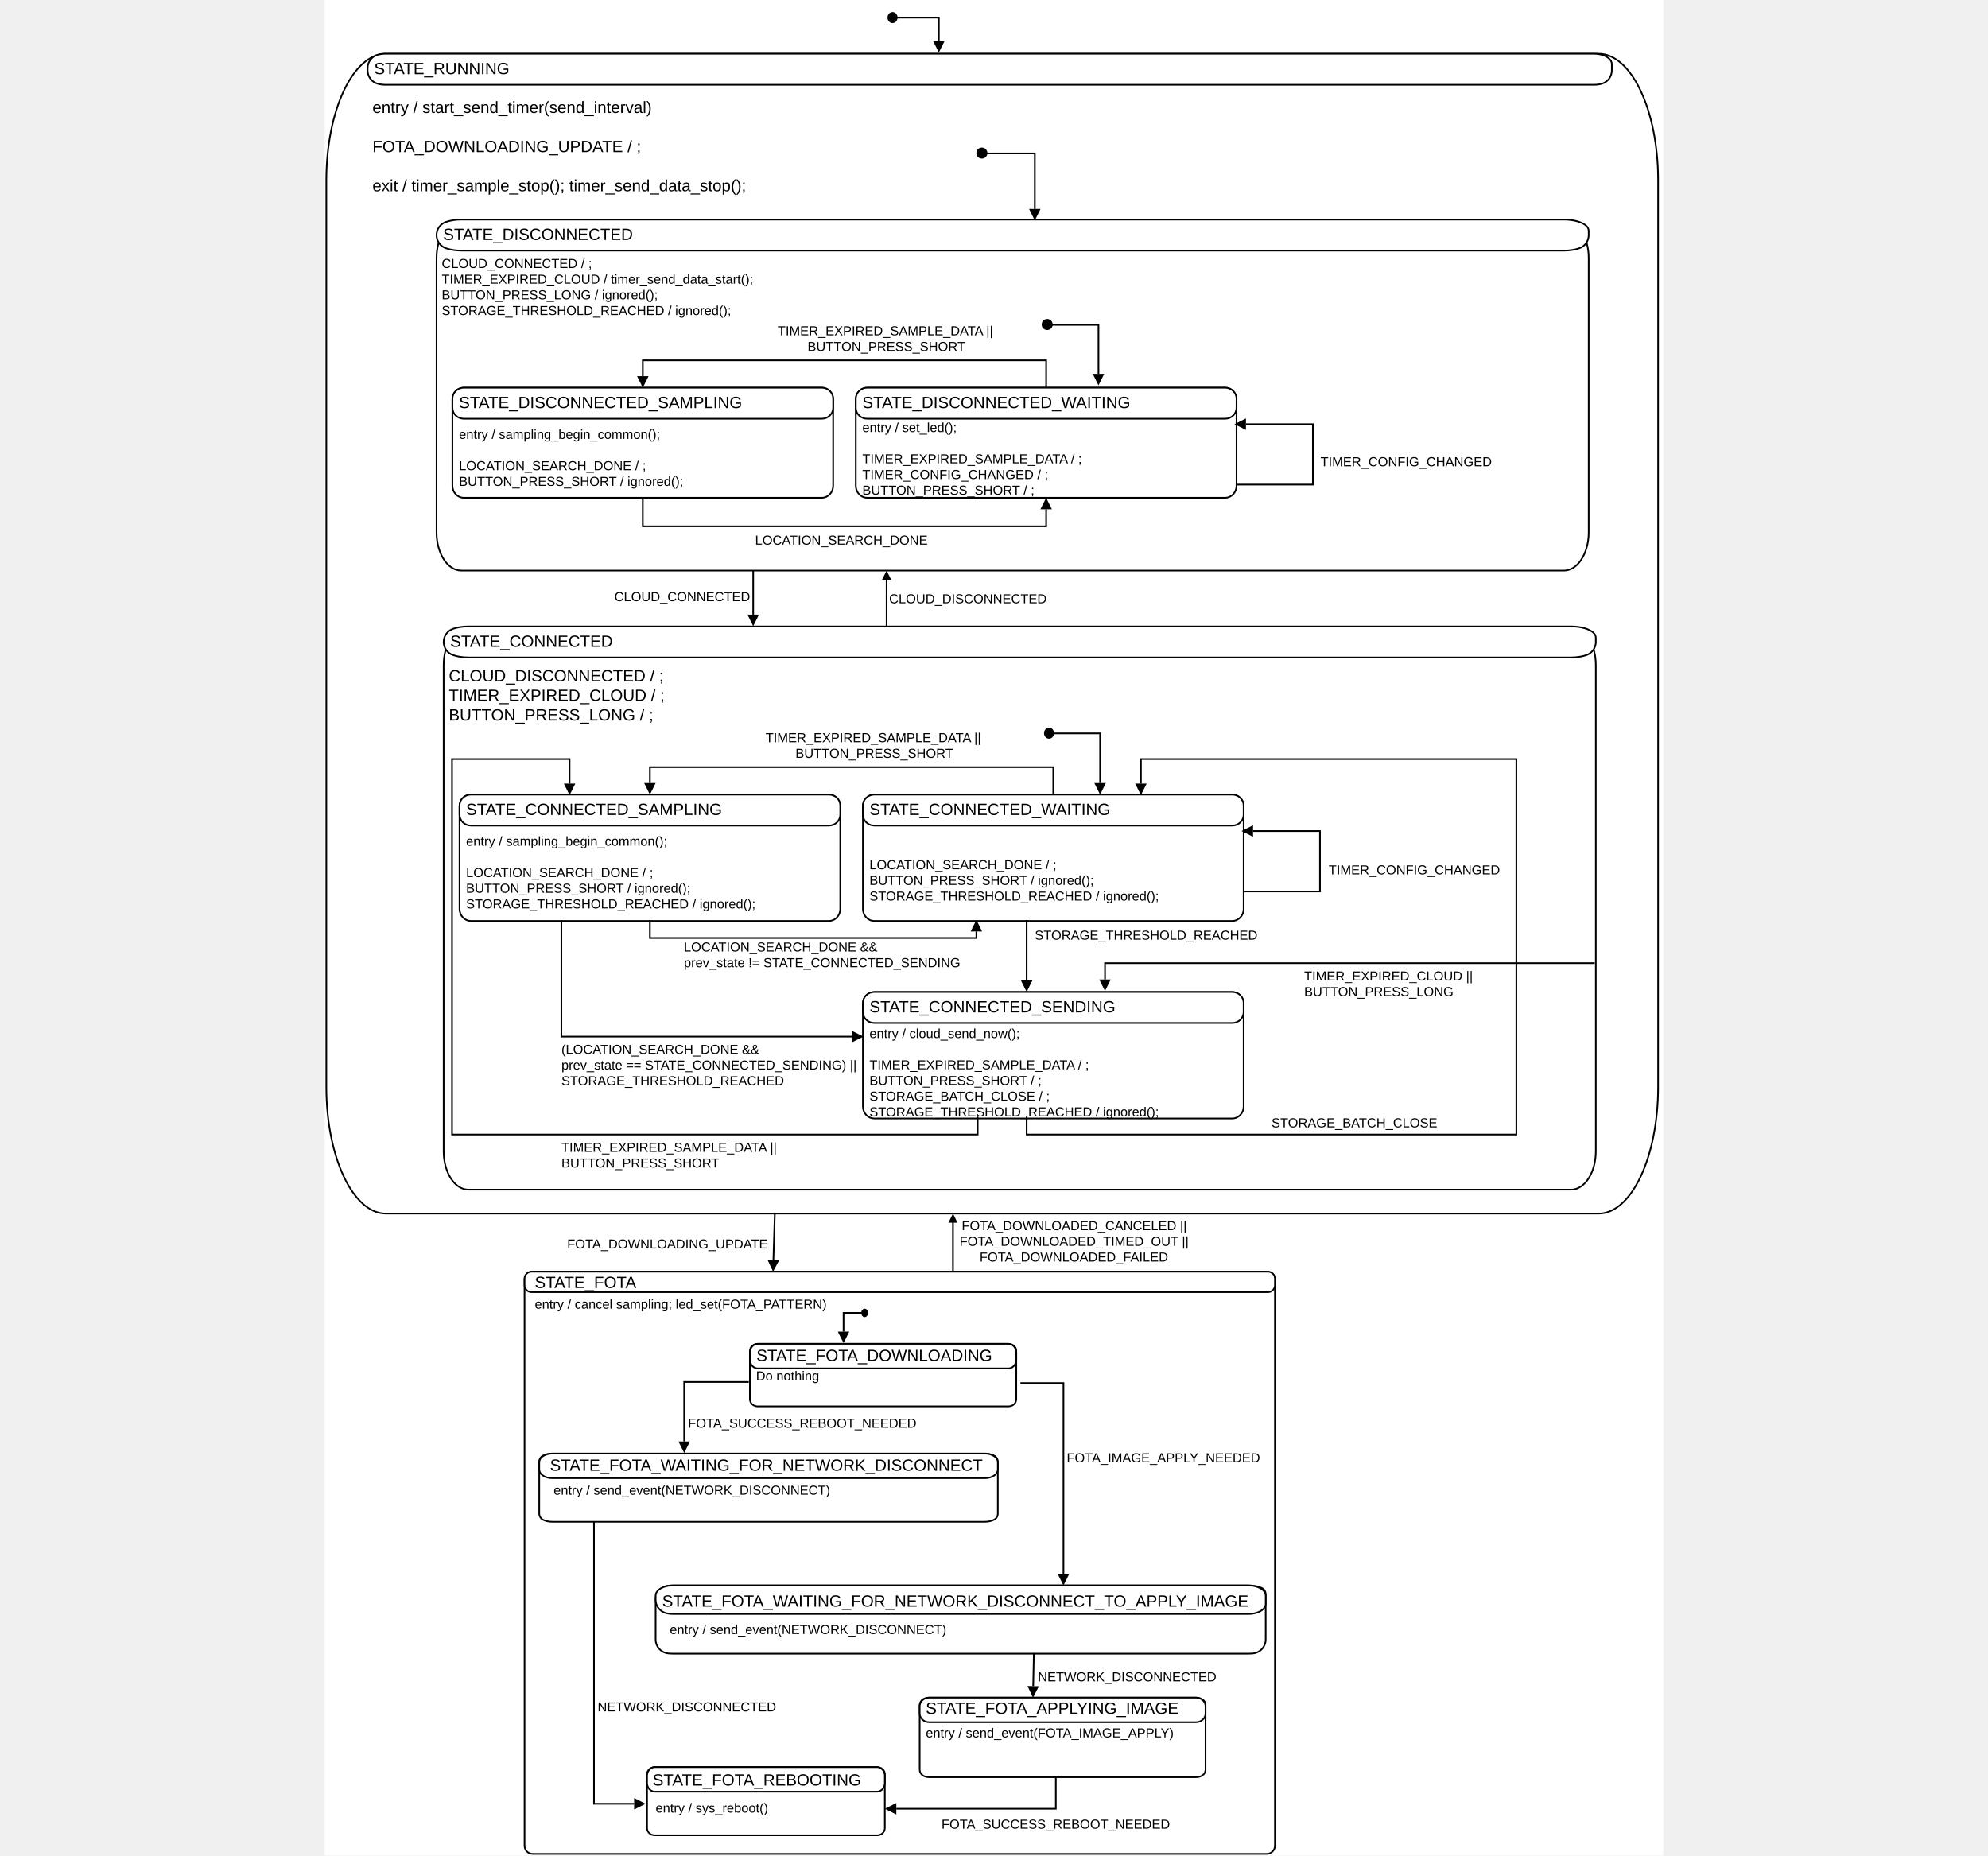
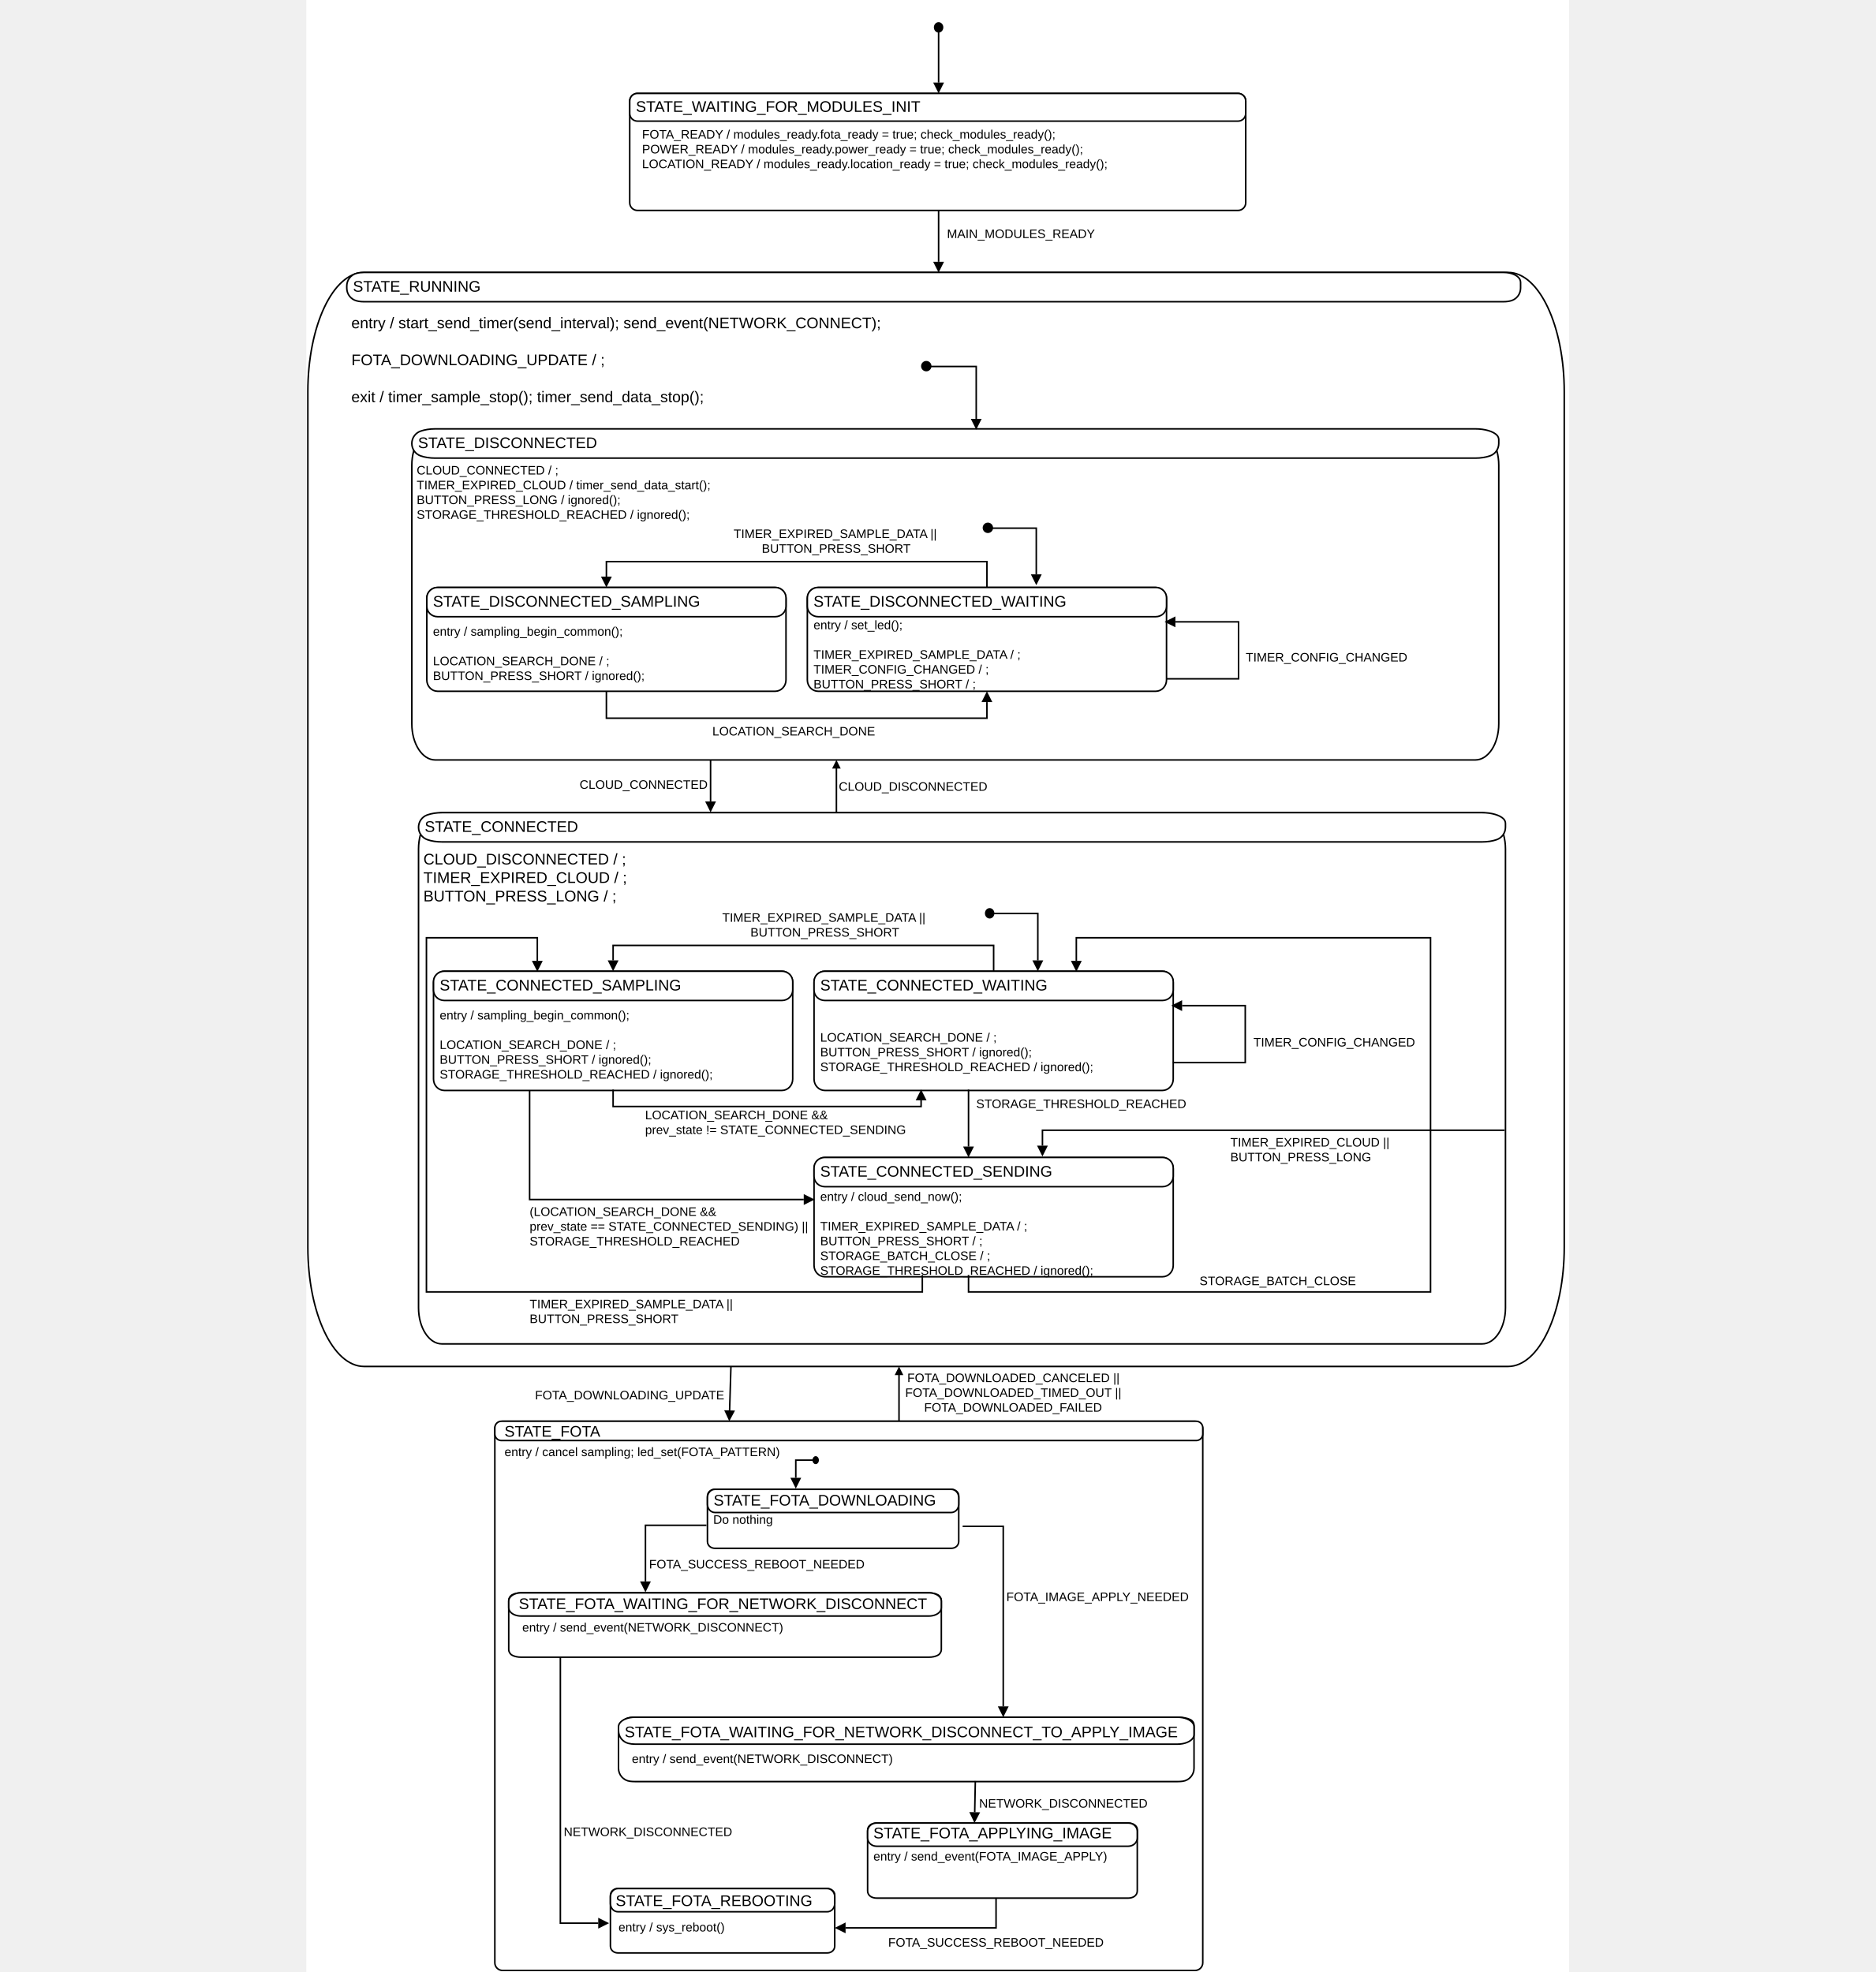
- <svg xmlns="http://www.w3.org/2000/svg" xmlns:xlink="http://www.w3.org/1999/xlink" width="16.914in" height="15.787in" viewBox="0 0 820 1136.66" xml:space="preserve" color-interpolation-filters="sRGB" class="st13">
+ <svg xmlns="http://www.w3.org/2000/svg" xmlns:xlink="http://www.w3.org/1999/xlink" width="16.914in" height="17.787in" viewBox="0 -144 820 1280.66" xml:space="preserve" color-interpolation-filters="sRGB" class="st13">
  <style type="text/css">
	
		.st1 {fill:#ffffff;stroke:#000000;stroke-width:1}
		.st2 {fill:#000000;fill-opacity:1;stroke:#000000;stroke-opacity:1;stroke-width:0.284}
		.st3 {marker-end:url(#mrkr4-6);stroke:#000000;stroke-linecap:butt;stroke-width:1}
		.st4 {fill:none;stroke:none;stroke-linecap:butt;stroke-width:0.75}
		.st5 {fill:#000000;font-family:Arial;font-size:0.833em}
		.st6 {fill:#000000;font-family:Arial;font-size:0.667em}
		.st7 {fill:#ffffff;stroke:none;stroke-linecap:butt;stroke-width:0.75}
		.st8 {fill:#000000;stroke:#000000;stroke-width:1}
		.st9 {fill:none;stroke:none;stroke-width:1}
		.st10 {font-size:1em}
		.st11 {marker-start:url(#mrkr4-289);stroke:#000000;stroke-linecap:butt;stroke-width:1}
		.st12 {fill:#000000;fill-opacity:1;stroke:#000000;stroke-opacity:1;stroke-width:0.357}
		.st13 {fill:none;fill-rule:evenodd;font-size:12px;overflow:visible;stroke-linecap:square;stroke-miterlimit:3}
	
	</style>
  <defs id="Markers">
    <g id="lend4">
      <path d="M 2 1 L 0 0 L 2 -1 L 2 1 " style="stroke:none" />
    </g>
    <marker id="mrkr4-6" class="st2" refX="-7.04" orient="auto" markerUnits="strokeWidth" overflow="visible">
      <use xlink:href="#lend4" transform="scale(-3.52,-3.52) " />
    </marker>
    <marker id="mrkr4-289" class="st12" refX="5.24" orient="auto" markerUnits="strokeWidth" overflow="visible">
      <use xlink:href="#lend4" transform="scale(2.8) " />
    </marker>
  </defs>
  <g>
-     <rect x="0" y="0" width="820" height="1136.66" fill="white" />
+     <rect x="0" y="-144" width="820" height="1280.66" fill="white" />
    <g id="shape1104-1" transform="translate(1,-393.25)">
      <path d="M0 1059.15 A36.476 77.509 -180 0 0 36.47 1136.66 L779.35 1136.66 A36.476 77.509 -180 0 0 815.83 1059.15        L815.83 503.69 A36.476 77.509 -180 0 0 779.35 426.18 L36.47 426.18 A36.476 77.509 -180 0 0 0 503.69        L0 1059.15 Z" class="st1" />
    </g>
    <g id="shape206-7" transform="translate(122.417,-1)">
      <path d="M-0 1131.67 A5.028 4.994 -180 0 0 5.03 1136.66 L454.66 1136.66 A5.028 4.994 -180 0 0 459.69 1131.67        L459.69 784.98 A5.028 4.994 -180 0 0 454.66 779.99 L5.03 779.99 A5.028 4.994 -180 0 0 0 784.98 L0        1131.67 Z" class="st1" />
    </g>
    <g id="shape207-14" transform="translate(122.417,-345.135)">
      <path d="M2.87 1136.42 A4.31 4.179 -180 0 0 4.31 1136.66 L455.38 1136.66 A4.31 4.179 -180 0 0 456.82 1136.42        A4.252 4.252 -180 0 0 459.69 1132.4 L459.69 1128.3 A4.31 4.179 -180 0 0 455.38 1124.12 L4.31 1124.12        A4.31 4.179 -180 0 0 2.87 1124.36 A4.252 4.252 -180 0 0 0 1128.39 L0 1132.4 A4.252 4.252 -180        0 0 2.87 1136.42 Z" class="st1" />
    </g>
    <g id="shape208-16" transform="translate(128.682,-346.478)">
      <rect x="0" y="1128.3" width="87.87" height="8.358" class="st4" />
      <text x="0" y="1135.48" class="st5">STATE_FOTA</text>
    </g>
    <g id="shape209-19" transform="translate(128.682,-334.5)">
      <rect x="0" y="1130.81" width="202.074" height="5.851" class="st4" />
      <text x="0" y="1136.14" class="st6">entry / cancel sampling; led_set(FOTA_PATTERN)</text>
    </g>
    <g id="shape215-22" transform="translate(260.466,-275.152)">
      <path d="M1.97 1135.83 A4.896 4.179 -180 0 0 4.9 1136.66 L158.29 1136.66 A4.896 4.179 -180 0 0 161.22 1135.83        A4.252 4.252 -180 0 0 163.18 1132.25 L163.18 1102.53 A4.896 4.179 -180 0 0 158.29 1098.35 L4.9 1098.35        A4.896 4.179 -180 0 0 1.97 1099.18 A4.252 4.252 -180 0 0 -0 1102.77 L-0 1132.25 A4.252 4.252        -180 0 0 1.97 1135.83 Z" class="st1" />
    </g>
    <g id="shape216-24" transform="translate(260.466,-298.397)">
      <path d="M0 1131.35 A4.896 5.316 -180 0 0 4.9 1136.66 L158.29 1136.66 A4.896 5.316 -180 0 0 163.18 1131.35 L163.18        1126.92 A4.896 5.316 -180 0 0 158.29 1121.6 L4.9 1121.6 A4.896 5.316 -180 0 0 0 1126.92 L0 1131.35        Z" class="st1" />
      <text x="4" y="1132.13" class="st5">STATE_FOTA_DOWNLOADING</text>
    </g>
    <g id="shape218-27" transform="translate(264.221,-289.291)">
      <rect x="0" y="1128.3" width="43.946" height="8.358" class="st4" />
      <text x="0" y="1134.88" class="st6">Do nothing</text>
    </g>
    <g id="shape219-30" transform="translate(131.43,-204.44)">
      <path d="M2.21 1135.36 A8.026 4.179 -180 0 0 8.03 1136.66 L272.88 1136.66 A8.026 4.179 -180 0 0 278.7 1135.36        A4.252 4.252 -180 0 0 280.91 1131.63 L280.91 1099.9 A4.252 4.252 -180 0 0 278.7 1096.17 A8.026        4.179 -180 0 0 272.88 1094.87 L8.03 1094.87 A8.026 4.179 -180 0 0 2.21 1096.17 A4.252 4.252 -180        0 0 0 1099.9 L0 1131.63 A4.252 4.252 -180 0 0 2.21 1135.36 Z" class="st1" />
    </g>
    <g id="shape220-32" transform="translate(131.43,-231.168)">
      <path d="M0.92 1133.82 A8.026 5.316 -180 0 0 8.03 1136.66 L272.88 1136.66 A8.026 5.316 -180 0 0 279.99 1133.82        A4.252 4.252 -180 0 0 280.91 1131.18 L280.91 1127.09 A4.252 4.252 -180 0 0 279.99 1124.44 A8.026        5.316 -180 0 0 272.88 1121.6 L8.03 1121.6 A8.026 5.316 -180 0 0 0.92 1124.44 A4.252 4.252 -180        0 0 -0 1127.09 L-0 1131.18 A4.252 4.252 -180 0 0 0.92 1133.82 Z" class="st1" />
      <text x="6.55" y="1132.13" class="st5">STATE_FOTA_WAITING_FOR_NETWORK_DISCONNECT</text>
    </g>
    <g id="shape222-35" transform="translate(140.215,-222.409)">
      <rect x="0" y="1130.81" width="202.074" height="5.851" class="st4" />
      <text x="0" y="1138.01" class="st6">entry / send_event(NETWORK_DISCONNECT)</text>
    </g>
    <g id="shape227-38" transform="translate(222.565,-261.563)">
      <rect x="0" y="1130.81" width="145.659" height="5.851" class="st4" />
      <text x="0" y="1136.14" class="st6">FOTA_SUCCESS_REBOOT_NEEDED</text>
    </g>
    <g id="shape228-41" transform="translate(202.72,-123.663)">
      <path d="M7.46 1136.47 A10.678 4.179 -180 0 0 10.68 1136.66 L363.04 1136.66 A10.678 4.179 -180 0 0 366.25 1136.47        A8.504 8.504 -180 0 0 373.71 1128.03 L373.71 1100.24 A4.252 4.252 -180 0 0 371.29 1096.4 A10.678        4.179 -180 0 0 363.04 1094.87 L10.68 1094.87 A10.678 4.179 -180 0 0 7.46 1095.07 A8.504 8.504 -180        0 0 -0 1103.5 L-0 1128.03 A8.504 8.504 -180 0 0 7.46 1136.47 Z" class="st1" />
    </g>
    <g id="shape229-43" transform="translate(202.72,-147.964)">
      <path d="M6.44 1136.16 A10.678 6.173 -180 0 0 10.68 1136.66 L363.04 1136.66 A10.678 6.173 -180 0 0 373 1132.71        A4.252 4.252 -180 0 0 373.71 1130.35 L373.71 1125.48 A4.252 4.252 -180 0 0 373 1123.13 A10.678        6.173 -180 0 0 363.04 1119.17 L10.68 1119.17 A10.678 6.173 -180 0 0 0.71 1123.13 A4.252 4.252 -180        0 0 -0 1125.48 L-0 1127.9 A8.504 8.504 -180 0 0 6.44 1136.16 Z" class="st1" />
      <text x="4" y="1132.17" class="st5">STATE_FOTA_WAITING_FOR_NETWORK_DISCONNECT_TO_APPLY_IMAGE</text>
    </g>
    <g id="shape231-46" transform="translate(211.391,-137.063)">
      <rect x="0" y="1130.81" width="202.074" height="5.851" class="st4" />
      <text x="0" y="1138.01" class="st6">entry / send_event(NETWORK_DISCONNECT)</text>
    </g>
    <g id="shape236-49" transform="translate(454.543,-240.379)">
      <rect x="0" y="1130.81" width="121.239" height="5.851" class="st4" />
      <text x="0" y="1136.14" class="st6">FOTA_IMAGE_APPLY_NEEDED</text>
    </g>
    <g id="shape237-52" transform="translate(364.47,-47.9867)">
      <path d="M2 1135.63 A5.837 4.179 -180 0 0 5.84 1136.66 L169.28 1136.66 A5.837 4.179 -180 0 0 173.11 1135.63 A4.252        4.252 -180 0 0 175.11 1132.03 L175.11 1092.08 A5.837 4.179 -180 0 0 169.28 1087.91 L5.84 1087.91 A5.837        4.179 -180 0 0 2 1088.94 A4.252 4.252 -180 0 0 -0 1092.54 L-0 1132.03 A4.252 4.252 -180 0 0 2        1135.63 Z" class="st1" />
    </g>
    <g id="shape238-54" transform="translate(364.47,-81.6803)">
      <path d="M0 1131.35 A5.837 5.316 -180 0 0 5.84 1136.66 L169.28 1136.66 A5.837 5.316 -180 0 0 175.11 1131.35 L175.11        1126.92 A5.837 5.316 -180 0 0 169.28 1121.6 L5.84 1121.6 A5.837 5.316 -180 0 0 0 1126.92 L0 1131.35        Z" class="st1" />
    </g>
    <g id="shape239-56" transform="translate(368.225,-86.0394)">
      <rect x="0" y="1129.14" width="163.185" height="7.522" class="st4" />
      <text x="0" y="1135.9" class="st5">STATE_FOTA_APPLYING_IMAGE</text>
    </g>
    <g id="shape240-59" transform="translate(368.225,-71.8661)">
      <rect x="0" y="1130.81" width="163.185" height="5.851" class="st4" />
      <text x="0" y="1136.14" class="st6">entry / send_event(FOTA_IMAGE_APPLY)</text>
    </g>
    <g id="shape246-62" transform="translate(197.467,-12.3875)">
      <path d="M1.97 1135.84 A4.855 4.179 -180 0 0 4.86 1136.66 L140.8 1136.66 A4.855 4.179 -180 0 0 143.69 1135.84        A4.252 4.252 -180 0 0 145.66 1132.26 L145.66 1099.05 A4.855 4.179 -180 0 0 140.8 1094.87 L4.86 1094.87        A4.855 4.179 -180 0 0 1.97 1095.69 A4.252 4.252 -180 0 0 -0 1099.28 L-0 1132.26 A4.252 4.252        -180 0 0 1.97 1135.84 Z" class="st1" />
    </g>
    <g id="shape247-64" transform="translate(197.467,-39.116)">
      <path d="M-0 1131.35 A4.855 5.316 -180 0 0 4.86 1136.66 L140.8 1136.66 A4.855 5.316 -180 0 0 145.66 1131.35 L145.66        1126.92 A4.855 5.316 -180 0 0 140.8 1121.6 L4.86 1121.6 A4.855 5.316 -180 0 0 0 1126.92 L0 1131.35        Z" class="st1" />
    </g>
    <g id="shape248-66" transform="translate(200.88,-42.0996)">
      <rect x="0" y="1129.14" width="131.774" height="7.522" class="st7" />
      <text x="0" y="1135.9" class="st5">STATE_FOTA_REBOOTING</text>
    </g>
    <g id="shape249-69" transform="translate(202.72,-25.8368)">
      <rect x="0" y="1130.81" width="87.87" height="5.851" class="st4" />
      <text x="0" y="1136.14" class="st6">entry / sys_reboot()</text>
    </g>
    <g id="shape254-72" transform="translate(436.871,-106.209)">
      <rect x="0" y="1130.81" width="112.949" height="5.851" class="st4" />
      <text x="0" y="1136.14" class="st6">NETWORK_DISCONNECTED</text>
    </g>
    <g id="shape263-75" transform="translate(377.832,-15.9503)">
      <rect x="0" y="1130.81" width="145.659" height="5.851" class="st4" />
      <text x="0" y="1136.14" class="st6">FOTA_SUCCESS_REBOOT_NEEDED</text>
    </g>
    <g id="shape277-78" transform="translate(330.583,-332.405)">
      <path d="M-1.43 1136.66 L-12.74 1136.66 L-12.74 1148.1" class="st3" />
    </g>
    <g id="shape278-83" transform="translate(329.154,-330.311)">
      <ellipse cx="1.602" cy="1134.57" rx="1.602" ry="2.095" class="st8" />
    </g>
    <g id="shape295-85" transform="translate(259.818,-290.104)">
      <path d="M0 1136.66 L-39.6 1136.66 L-39.6 1173.11" class="st3" />
    </g>
    <g id="shape296-90" transform="translate(426.197,-289.432)">
      <path d="M0 1136.66 L26.35 1136.66 L26.35 1253.6" class="st3" />
    </g>
    <g id="shape298-95" transform="translate(441.236,-124.02)">
      <path d="M-6.82 1136.66 L-7.22 1156.9" class="st3" />
    </g>
    <g id="shape299-100" transform="translate(164.965,-204.44)">
      <path d="M0 1136.66 L0 1309.39 L24.59 1309.39" class="st3" />
    </g>
    <g id="shape300-105" transform="translate(167.152,-87.7765)">
      <rect x="0" y="1130.81" width="121.239" height="5.851" class="st4" />
      <text x="0" y="1136.14" class="st6">NETWORK_DISCONNECTED</text>
    </g>
    <g id="shape302-108" transform="translate(447.876,-47.9867)">
      <path d="M0 1136.66 L0 1155.99 L-97.71 1155.99" class="st3" />
    </g>
    <g id="shape1002-113" transform="translate(26.2756,-1084.73)">
      <path d="M6.26 1136.06 A10.896 6.333 -180 0 0 10.9 1136.66 L751.31 1136.66 A10.896 6.333 -180 0 0 755.94 1136.06        A8.504 8.504 -180 0 0 762.2 1127.86 L762.2 1124.1 A4.252 4.252 -180 0 0 761.61 1121.93 A10.896        6.333 -180 0 0 751.31 1117.66 L10.9 1117.66 A10.896 6.333 -180 0 0 6.26 1118.26 A8.504 8.504 -180        0 0 -0 1126.47 L-0 1127.86 A8.504 8.504 -180 0 0 6.26 1136.06 Z" class="st1" />
      <text x="4" y="1130.16" class="st5">STATE_RUNNING</text>
-     </g>
-     <g id="shape1003-116" transform="translate(347.85,-1128.79)">
-       <path d="M0 1136.66 L0 1139.59 L28.35 1139.59 L28.35 1153.92" class="st3" />
    </g>
    <g id="shape1015-124" transform="translate(260.89,-937.578)">
      <path d="M0 1136.66 L58.3 1136.66 L58.3 1165.05" class="st3" />
    </g>
    <g id="shape1021-142" transform="translate(68.5181,-787.135)">
      <path d="M0 1113.22 A15.174 23.442 -180 0 0 15.17 1136.66 L690.62 1136.66 A15.174 23.442 -180 0 0 705.79 1113.22 L705.79         945.23 A15.174 23.442 -180 0 0 690.62 921.79 L15.17 921.79 A15.174 23.442 -180 0 0 0 945.23 L0 1113.22        Z" class="st1" />
    </g>
    <g id="shape1022-144" transform="translate(68.5181,-983.145)">
      <path d="M5.65 1135.18 A15.174 6.706 -180 0 0 15.17 1136.66 L690.62 1136.66 A15.174 6.706 -180 0 0 700.14 1135.18         A8.504 8.504 -180 0 0 705.79 1127.17 L705.79 1124.71 A4.252 4.252 -180 0 0 704.65 1121.82 A15.174         6.706 -180 0 0 690.62 1117.66 L15.17 1117.66 A15.174 6.706 -180 0 0 5.65 1119.15 A8.504 8.504 -180        0 0 0 1127.16 L0 1127.17 A8.504 8.504 -180 0 0 5.65 1135.18 Z" class="st1" />
      <text x="4" y="1130.16" class="st5">STATE_DISCONNECTED</text>
    </g>
    <g id="shape1044-176" transform="translate(78.2441,-831.737)">
      <path d="M0 1129.31 A6.997 7.356 -180 0 0 7 1136.66 L226.23 1136.66 A6.997 7.356 -180 0 0 233.23 1129.31 L233.23        1076.59 A6.997 7.356 -180 0 0 226.23 1069.24 L7 1069.24 A6.997 7.356 -180 0 0 -0 1076.59 L0 1129.31        Z" class="st1" />
      <text x="4" y="1100.55" class="st6">
        <tspan x="4" dy="0" class="st10">entry / sampling_begin_common();</tspan>
        <tspan x="4" dy="2.4em" class="st10">LOCATION_SEARCH_DONE / ;</tspan>
        <tspan x="4" dy="1.2em" class="st10">BUTTON_PRESS_SHORT / ignored();</tspan>
      </text>
    </g>
    <g id="shape1045-181" transform="translate(78.2441,-880.161)">
      <path d="M0 1129.96 A6.997 6.706 -180 0 0 7 1136.66 L226.23 1136.66 A6.997 6.706 -180 0 0 233.23 1129.96 L233.23        1124.37 A6.997 6.706 -180 0 0 226.23 1117.66 L7 1117.66 A6.997 6.706 -180 0 0 -0 1124.37 L0 1129.96        Z" class="st1" />
      <text x="4" y="1130.16" class="st5">STATE_DISCONNECTED_SAMPLING</text>
    </g>
    <g id="shape1047-184" transform="translate(29.2393,-1066.98)">
      <rect x="0" y="1117.66" width="529.325" height="19" class="st9" />
      <text x="12.63" y="1136.16" class="st5">
-         <tspan x="0" dy="0" class="st10">entry / start_send_timer(send_interval)</tspan>
+         <tspan x="0" dy="0" class="st10">entry / start_send_timer(send_interval); send_event(NETWORK_CONNECT);</tspan>
        <tspan x="0" dy="2.4em" class="st10">FOTA_DOWNLOADING_UPDATE / ; </tspan>
        <tspan x="0" dy="2.4em" class="st10">exit / timer_sample_stop(); timer_send_data_stop(); </tspan>
      </text>
    </g>
    <g id="shape1057-193" transform="translate(67.6609,-981.049)">
      <rect x="0" y="1129.74" width="276.549" height="106.922" class="st9" />
      <text x="4" y="1145.2" class="st6">
        <tspan x="4" dy="0" class="st10">CLOUD_CONNECTED / ;</tspan>
        <tspan x="4" dy="1.2em" class="st10">TIMER_EXPIRED_CLOUD / timer_send_data_start();</tspan>
        <tspan x="4" dy="1.2em" class="st10">BUTTON_PRESS_LONG / ignored();</tspan>
        <tspan x="4" dy="1.2em" class="st10">STORAGE_THRESHOLD_REACHED / ignored();</tspan>
      </text>
    </g>
    <g id="shape1059-198" transform="translate(325.338,-831.737)">
      <path d="M0 1129.31 A6.997 7.356 -180 0 0 7 1136.66 L226.23 1136.66 A6.997 7.356 -180 0 0 233.23 1129.31 L233.23        1076.59 A6.997 7.356 -180 0 0 226.23 1069.24 L7 1069.24 A6.997 7.356 -180 0 0 -0 1076.59 L0 1129.31        Z" class="st1" />
      <text x="4" y="1096.35" class="st6">
        <tspan x="4" dy="0" class="st10">entry / set_led();</tspan>
        <tspan x="4" dy="2.4em" class="st10">TIMER_EXPIRED_SAMPLE_DATA / ;</tspan>
        <tspan x="4" dy="1.2em" class="st10">TIMER_CONFIG_CHANGED / ;</tspan>
        <tspan x="4" dy="1.2em" class="st10">BUTTON_PRESS_SHORT / ;</tspan>
      </text>
    </g>
    <g id="shape1060-201" transform="translate(325.338,-880.161)">
      <path d="M0 1129.96 A6.997 6.706 -180 0 0 7 1136.66 L226.23 1136.66 A6.997 6.706 -180 0 0 233.23 1129.96 L233.23        1124.37 A6.997 6.706 -180 0 0 226.23 1117.66 L7 1117.66 A6.997 6.706 -180 0 0 -0 1124.37 L0 1129.96        Z" class="st1" />
      <text x="4" y="1130.16" class="st5">STATE_DISCONNECTED_WAITING</text>
    </g>
    <g id="shape1061-204" transform="translate(441.951,-892.075)">
      <path d="M0 1129.57 L0 1112.81 L-247.09 1112.81 L-247.09 1122.53" class="st3" />
    </g>
    <g id="shape1062-209" transform="translate(405,-1046)">
      <path d="M0 1140 L30 1140 L30 1174" class="st3" />
    </g>
    <g id="shape1063-214" transform="translate(400,-1040)">
      <ellipse cx="2.57" cy="1133.78" rx="2.88" ry="2.88" class="st8" />
    </g>
    <g id="shape1062-209" transform="translate(444,-941)">
      <path d="M0 1140 L30 1140 L30 1170" class="st3" />
    </g>
    <g id="shape1063-214" transform="translate(440,-935)">
      <ellipse cx="2.57" cy="1133.78" rx="2.88" ry="2.88" class="st8" />
    </g>
    <g id="shape1064-216" transform="translate(194.857,-824.651)">
      <path d="M0 1129.57 L0 1147.06 L247.09 1147.06 L247.09 1136.61" class="st3" />
    </g>
    <g id="shape1065-221" transform="translate(262.617,-925.406)">
      <rect x="0" y="1129.74" width="163.185" height="6.922" class="st9" />
      <text x="14.83" y="1130.8" class="st6">TIMER_EXPIRED_SAMPLE_DATA || <tspan x="33.14" dy="1.2em" class="st10">BUTTON_PRESS_SHORT</tspan>
      </text>
    </g>
    <g id="shape1066-225" transform="translate(250.888,-801.977)">
      <rect x="0" y="1129.74" width="131.774" height="6.922" class="st9" />
      <text x="12.76" y="1135.6" class="st6">LOCATION_SEARCH_DONE</text>
    </g>
    <g id="shape1070-233" transform="translate(72.8726,-537.897)">
      <path d="M0 1243.22 A15.174 23.442 -180 0 0 15.17 1266.66 L690.62 1266.66 A15.174 23.442 -180 0 0 705.79 1243.22 L705.79         945.23 A15.174 23.442 -180 0 0 690.62 921.79 L15.17 921.79 A15.174 23.442 -180 0 0 0 945.23 L0 1243.22        Z" class="st1" />
    </g>
    <g id="shape1071-235" transform="translate(72.8726,-733.907)">
      <path d="M5.65 1135.18 A15.174 6.706 -180 0 0 15.17 1136.66 L690.62 1136.66 A15.174 6.706 -180 0 0 700.14 1135.18         A8.504 8.504 -180 0 0 705.79 1127.17 L705.79 1124.71 A4.252 4.252 -180 0 0 704.65 1121.82 A15.174         6.706 -180 0 0 690.62 1117.66 L15.17 1117.66 A15.174 6.706 -180 0 0 5.65 1119.15 A8.504 8.504 -180        0 0 0 1127.16 L0 1127.17 A8.504 8.504 -180 0 0 5.65 1135.18 Z" class="st1" />
      <text x="4" y="1130.16" class="st5">STATE_CONNECTED</text>
    </g>
    <g id="shape1073-238" transform="translate(82.5986,-582.5)">
      <path d="M0 1139.31 A6.997 7.356 -180 0 0 7 1146.66 L226.23 1146.66 A6.997 7.356 -180 0 0 233.23 1139.31 L233.23        1076.59 A6.997 7.356 -180 0 0 226.23 1069.24 L7 1069.24 A6.997 7.356 -180 0 0 -0 1076.59 L0 1139.31        Z" class="st1" />
      <text x="4" y="1100.55" class="st6">
        <tspan x="4" dy="0" class="st10">entry / sampling_begin_common();</tspan>
        <tspan x="4" dy="2.4em" class="st10">LOCATION_SEARCH_DONE / ;</tspan>
        <tspan x="4" dy="1.2em" class="st10">BUTTON_PRESS_SHORT / ignored();</tspan>
        <tspan x="4" dy="1.2em" class="st10">STORAGE_THRESHOLD_REACHED / ignored();</tspan>
      </text>
    </g>
    <g id="shape1074-243" transform="translate(82.5986,-630.924)">
      <path d="M0 1129.96 A6.997 6.706 -180 0 0 7 1136.66 L226.23 1136.66 A6.997 6.706 -180 0 0 233.23 1129.96 L233.23        1124.37 A6.997 6.706 -180 0 0 226.23 1117.66 L7 1117.66 A6.997 6.706 -180 0 0 -0 1124.37 L0 1129.96        Z" class="st1" />
      <text x="4" y="1130.16" class="st5">STATE_CONNECTED_SAMPLING</text>
    </g>
    <g id="shape1075-246" transform="translate(72.0154,-731.812)">
      <rect x="0" y="1129.74" width="450.323" height="6.922" class="st9" />
      <text x="4" y="1154.2" class="st5">
        <tspan x="4" dy="-0.5em" class="st10">CLOUD_DISCONNECTED / ;</tspan>
        <tspan x="4" dy="1.2em" class="st10">TIMER_EXPIRED_CLOUD / ;</tspan>
        <tspan x="4" dy="1.2em" class="st10">BUTTON_PRESS_LONG / ;</tspan>
      </text>
    </g>
    <g id="shape1076-249" transform="translate(329.693,-582.5)">
      <path d="M0 1139.31 A6.997 7.356 -180 0 0 7 1146.66 L226.23 1146.66 A6.997 7.356 -180 0 0 233.23 1139.31 L233.23        1076.59 A6.997 7.356 -180 0 0 226.23 1069.24 L7 1069.24 A6.997 7.356 -180 0 0 -0 1076.59 L0 1139.31        Z" class="st1" />
      <text x="4" y="1105.35" class="st6">
        <tspan x="4" dy="1.2em" class="st10">LOCATION_SEARCH_DONE / ;</tspan>
        <tspan x="4" dy="1.2em" class="st10">BUTTON_PRESS_SHORT / ignored();</tspan>
        <tspan x="4" dy="1.2em" class="st10">STORAGE_THRESHOLD_REACHED / ignored();</tspan>
      </text>
    </g>
    <g id="shape1111-501" transform="translate(329.693,-461.5)">
      <path d="M0 1139.31 A6.997 7.356 -180 0 0 7 1146.66 L226.23 1146.66 A6.997 7.356 -180 0 0 233.23 1139.31 L233.23        1076.59 A6.997 7.356 -180 0 0 226.23 1069.24 L7 1069.24 A6.997 7.356 -180 0 0 -0 1076.59 L0 1139.31        Z" class="st1" />
      <text x="4" y="1097.35" class="st6">
        <tspan x="4" dy="0" class="st10">entry / cloud_send_now();</tspan>
        <tspan x="4" dy="2.4em" class="st10">TIMER_EXPIRED_SAMPLE_DATA / ;</tspan>
        <tspan x="4" dy="1.2em" class="st10">BUTTON_PRESS_SHORT / ;</tspan>
        <tspan x="4" dy="1.2em" class="st10">STORAGE_BATCH_CLOSE / ;</tspan>
        <tspan x="4" dy="1.2em" class="st10">STORAGE_THRESHOLD_REACHED / ignored();</tspan>
      </text>
    </g>
    <g id="shape1110-500" transform="translate(329.693,-510)">
      <path d="M0 1129.96 A6.997 6.706 -180 0 0 7 1136.66 L226.23 1136.66 A6.997 6.706 -180 0 0 233.23 1129.96 L233.23        1124.37 A6.997 6.706 -180 0 0 226.23 1117.66 L7 1117.66 A6.997 6.706 -180 0 0 -0 1124.37 L0 1129.96        Z" class="st1" />
      <text x="4" y="1130.16" class="st5">STATE_CONNECTED_SENDING</text>
    </g>
    <g id="shape1077-252" transform="translate(329.693,-630.924)">
      <path d="M0 1129.96 A6.997 6.706 -180 0 0 7 1136.66 L226.23 1136.66 A6.997 6.706 -180 0 0 233.23 1129.96 L233.23        1124.37 A6.997 6.706 -180 0 0 226.23 1117.66 L7 1117.66 A6.997 6.706 -180 0 0 -0 1124.37 L0 1129.96        Z" class="st1" />
      <text x="4" y="1130.16" class="st5">STATE_CONNECTED_WAITING</text>
    </g>
    <g id="shape1078-255" transform="translate(446.306,-642.837)">
      <path d="M0 1129.57 L0 1112.81 L-247.09 1112.81 L-247.09 1122.53" class="st3" />
    </g>
    <g id="shape1079-260" transform="translate(445,-683.759)">
      <path d="M0 1133 L30 1133 L30 1163.46" class="st3" />
    </g>
    <g id="shape1080-265" transform="translate(153.72,-680.877)">
      <ellipse cx="290" cy="1130" rx="2.57" ry="2.882" class="st8" />
    </g>
    <g id="shape1081-267" transform="translate(199.211,-575.413)">
      <path d="M0 1139 L0 1150 L200 1150 L200 1146" class="st3" />
    </g>
    <g id="shape1081-267" transform="translate(430 ,-575.413)">
      <path d="M0 1139 L0 1176" class="st3" />
    </g>
    <g id="shape1081-267" transform="translate(430 ,-455)">
      <path d="M0 1139 L0 1150 L300 1150 L300 920 L70 920 L70 935" class="st3" />
    </g>
    <g id="shape1081-267" transform="translate(145 ,-575)">
      <path d="M0 1139 L0 1210 L178 1210" class="st3" />
    </g>
    <g id="shape1081-267" transform="translate(400 ,-455)">
      <path d="M0 1139 L0 1150 L-322 1150 L-322 920 L-250 920 L-250 935" class="st3" />
    </g>
    <g id="shape1081-267" transform="translate(778 ,-550)">
      <path d="M0 1140 L-300 1140 L-300 1150" class="st3" />
    </g>
    <g id="shape1082-272" transform="translate(255.242,-676.169)">
      <rect x="0" y="1129.74" width="163.185" height="6.922" class="st9" />
      <text x="14.83" y="1130.8" class="st6">TIMER_EXPIRED_SAMPLE_DATA || <tspan x="33.14" dy="1.2em" class="st10">BUTTON_PRESS_SHORT</tspan>
      </text>
    </g>
    <g id="shape1083-276" transform="translate(220,-552.739)">
      <rect x="0" y="1129.74" width="131.774" height="6.922" class="st9" />
      <text x="0" y="1135.6" class="st6">
        <tspan x="0" dy="0" class="st10">LOCATION_SEARCH_DONE &amp;&amp;</tspan>
        <tspan x="0" dy="1.2em" class="st10">prev_state != STATE_CONNECTED_SENDING</tspan>
      </text>
    </g>
    <g id="shape1083-276" transform="translate(435,-560)">
      <rect x="0" y="1129.74" width="131.774" height="6.922" class="st9" />
      <text x="0" y="1135.6" class="st6">
        <tspan x="0" dy="0" class="st10">STORAGE_THRESHOLD_REACHED</tspan>
      </text>
    </g>
    <g id="shape1083-276" transform="translate(580,-445)">
      <rect x="0" y="1129.74" width="131.774" height="6.922" class="st9" />
      <text x="0" y="1135.6" class="st6">
        <tspan x="0" dy="0" class="st10">STORAGE_BATCH_CLOSE</tspan>
      </text>
    </g>
    <g id="shape1083-276" transform="translate(145,-490)">
      <rect x="0" y="1129.74" width="131.774" height="6.922" class="st9" />
      <text x="0" y="1135.6" class="st6">
        <tspan x="0" dy="0" class="st10">(LOCATION_SEARCH_DONE &amp;&amp;</tspan>
        <tspan x="0" dy="1.2em" class="st10">prev_state == STATE_CONNECTED_SENDING) ||</tspan>
        <tspan x="0" dy="1.2em" class="st10">STORAGE_THRESHOLD_REACHED</tspan>
      </text>
    </g>
    <g id="shape1083-276" transform="translate(145,-430)">
      <rect x="0" y="1129.74" width="131.774" height="6.922" class="st9" />
      <text x="0" y="1135.6" class="st6">
        <tspan x="0" dy="0" class="st10">TIMER_EXPIRED_SAMPLE_DATA ||</tspan>
        <tspan x="0" dy="1.2em" class="st10">BUTTON_PRESS_SHORT</tspan>
      </text>
    </g>
    <g id="shape1083-276" transform="translate(600,-535)">
      <rect x="0" y="1129.74" width="131.774" height="6.922" class="st9" />
      <text x="0" y="1135.6" class="st6">
        <tspan x="0" dy="0" class="st10">TIMER_EXPIRED_CLOUD ||</tspan>
        <tspan x="0" dy="1.2em" class="st10">BUTTON_PRESS_LONG</tspan>
      </text>
    </g>
    <g id="shape1084-279" transform="translate(255.409,-787.135)">
      <path d="M7.09 1136.66 L7.09 1163.64" class="st3" />
    </g>
    <g id="shape1085-284" transform="translate(337.123,-787.135)">
      <path d="M7.09 1141.9 L7.09 1142.26 L7.09 1170.68" class="st11" />
    </g>
    <g id="shape1086-290" transform="translate(333.362,-766.039)">
      <rect x="0" y="1129.74" width="121.239" height="6.922" class="st9" />
      <text x="12.39" y="1135.6" class="st6">CLOUD_DISCONNECTED</text>
    </g>
    <g id="shape1087-293" transform="translate(158.404,-767.344)">
      <rect x="0" y="1129.74" width="121.239" height="6.922" class="st9" />
      <text x="19.06" y="1135.6" class="st6">CLOUD_CONNECTED</text>
    </g>
-     <g id="shape1103-341" transform="translate(345.28,-1123.03)">
-       <ellipse cx="2.57" cy="1133.78" rx="2.57" ry="2.882" class="st8" />
-     </g>
    <g id="shape1105-343" transform="translate(282.269,-393.25)">
      <path d="M-6.54 1136.66 L-7.41 1165.2" class="st3" />
    </g>
    <g id="shape1106-348" transform="translate(377.772,-393.25)">
      <path d="M7.09 1141.9 L7.09 1142.26 L7.09 1172.24" class="st11" />
    </g>
    <g id="shape1107-353" transform="translate(377.832,-370.243)">
      <rect x="0" y="1125.36" width="163.185" height="11.302" class="st9" />
      <text x="12.39" y="1123.81" class="st6">FOTA_DOWNLOADED_CANCELED || <tspan x="11.06" dy="1.2em" class="st10">FOTA_DOWNLOADED_TIMED_OUT || </tspan>
        <tspan x="23.36" dy="1.2em" class="st10">FOTA_DOWNLOADED_FAILED</tspan>
      </text>
    </g>
    <g id="shape1108-358" transform="translate(137.698,-364.758)">
      <rect x="0" y="1117.66" width="145.659" height="19" class="st9" />
      <text x="10.82" y="1129.56" class="st6">FOTA_DOWNLOADING_UPDATE</text>
    </g>
    <g id="shape1089-360" transform="translate(325.338,-880.161)">
      <path d="M233 1177 L280 1177 L280 1140 L239 1140" class="st3" />
    </g>
    <g id="shape1090-361" transform="translate(300,-850)">
      <rect x="300" y="1129.74" width="130" height="6.922" class="st9" />
      <text x="310" y="1135.6" class="st6">TIMER_CONFIG_CHANGED</text>
    </g>
    <g id="shape1091-362" transform="translate(329.693,-630.924)">
      <path d="M233 1177 L280 1177 L280 1140 L239 1140" class="st3" />
    </g>
    <g id="shape1092-363" transform="translate(305,-600)">
      <rect x="300" y="1129.74" width="130" height="6.922" class="st9" />
      <text x="310" y="1135.6" class="st6">TIMER_CONFIG_CHANGED</text>
    </g>
+     <g id="shape_init_modules" transform="translate(408,-1260)">
+       <ellipse cx="2.57" cy="1133.78" rx="2.57" ry="2.88" class="st8" />
+     </g>
+     <g id="shape_init_to_modules" transform="translate(410.57,-1260)">
+       <path d="M0 1136.66 L0 1169.62" class="st3" />
+     </g>
+     <g id="shape_modules_init_box" transform="translate(210,-1220)">
+       <path d="M5 1136.66 A5 5 0 0 0 0 1141.66 L0 1207.66 A5 5 0 0 0 5 1212.66 L395 1212.66 A5 5 0 0 0 400 1207.66 L400 1141.66 A5 5 0 0 0 395 1136.66 Z" class="st1" />
+     </g>
+     <g id="shape_modules_init_header" transform="translate(210,-1220)">
+       <path d="M5 1136.66 A5 5 0 0 0 0 1141.66 L0 1149.66 A5 5 0 0 0 5 1154.66 L395 1154.66 A5 5 0 0 0 400 1149.66 L400 1141.66 A5 5 0 0 0 395 1136.66 Z" class="st1" />
+       <text x="4" y="1148.66" class="st5">STATE_WAITING_FOR_MODULES_INIT</text>
+     </g>
+     <g id="shape_modules_init_body" transform="translate(214,-1220)">
+       <rect x="0" y="1156" width="392" height="54" class="st4" />
+       <text x="4" y="1166" class="st6">
+         <tspan x="4" dy="0" class="st10">FOTA_READY / modules_ready.fota_ready = true; check_modules_ready();</tspan>
+         <tspan x="4" dy="1.2em" class="st10">POWER_READY / modules_ready.power_ready = true; check_modules_ready();</tspan>
+         <tspan x="4" dy="1.2em" class="st10">LOCATION_READY / modules_ready.location_ready = true; check_modules_ready();</tspan>
+       </text>
+     </g>
+     <g id="shape_modules_to_running" transform="translate(410.57,-1144)">
+       <path d="M0 1136.66 L0 1170" class="st3" />
+     </g>
+     <g id="shape_modules_ready_label" transform="translate(416,-1125)">
+       <rect x="0" y="1130" width="200" height="7" class="st9" />
+       <text x="0" y="1135.6" class="st6">MAIN_MODULES_READY</text>
+     </g>
  </g>
</svg>
